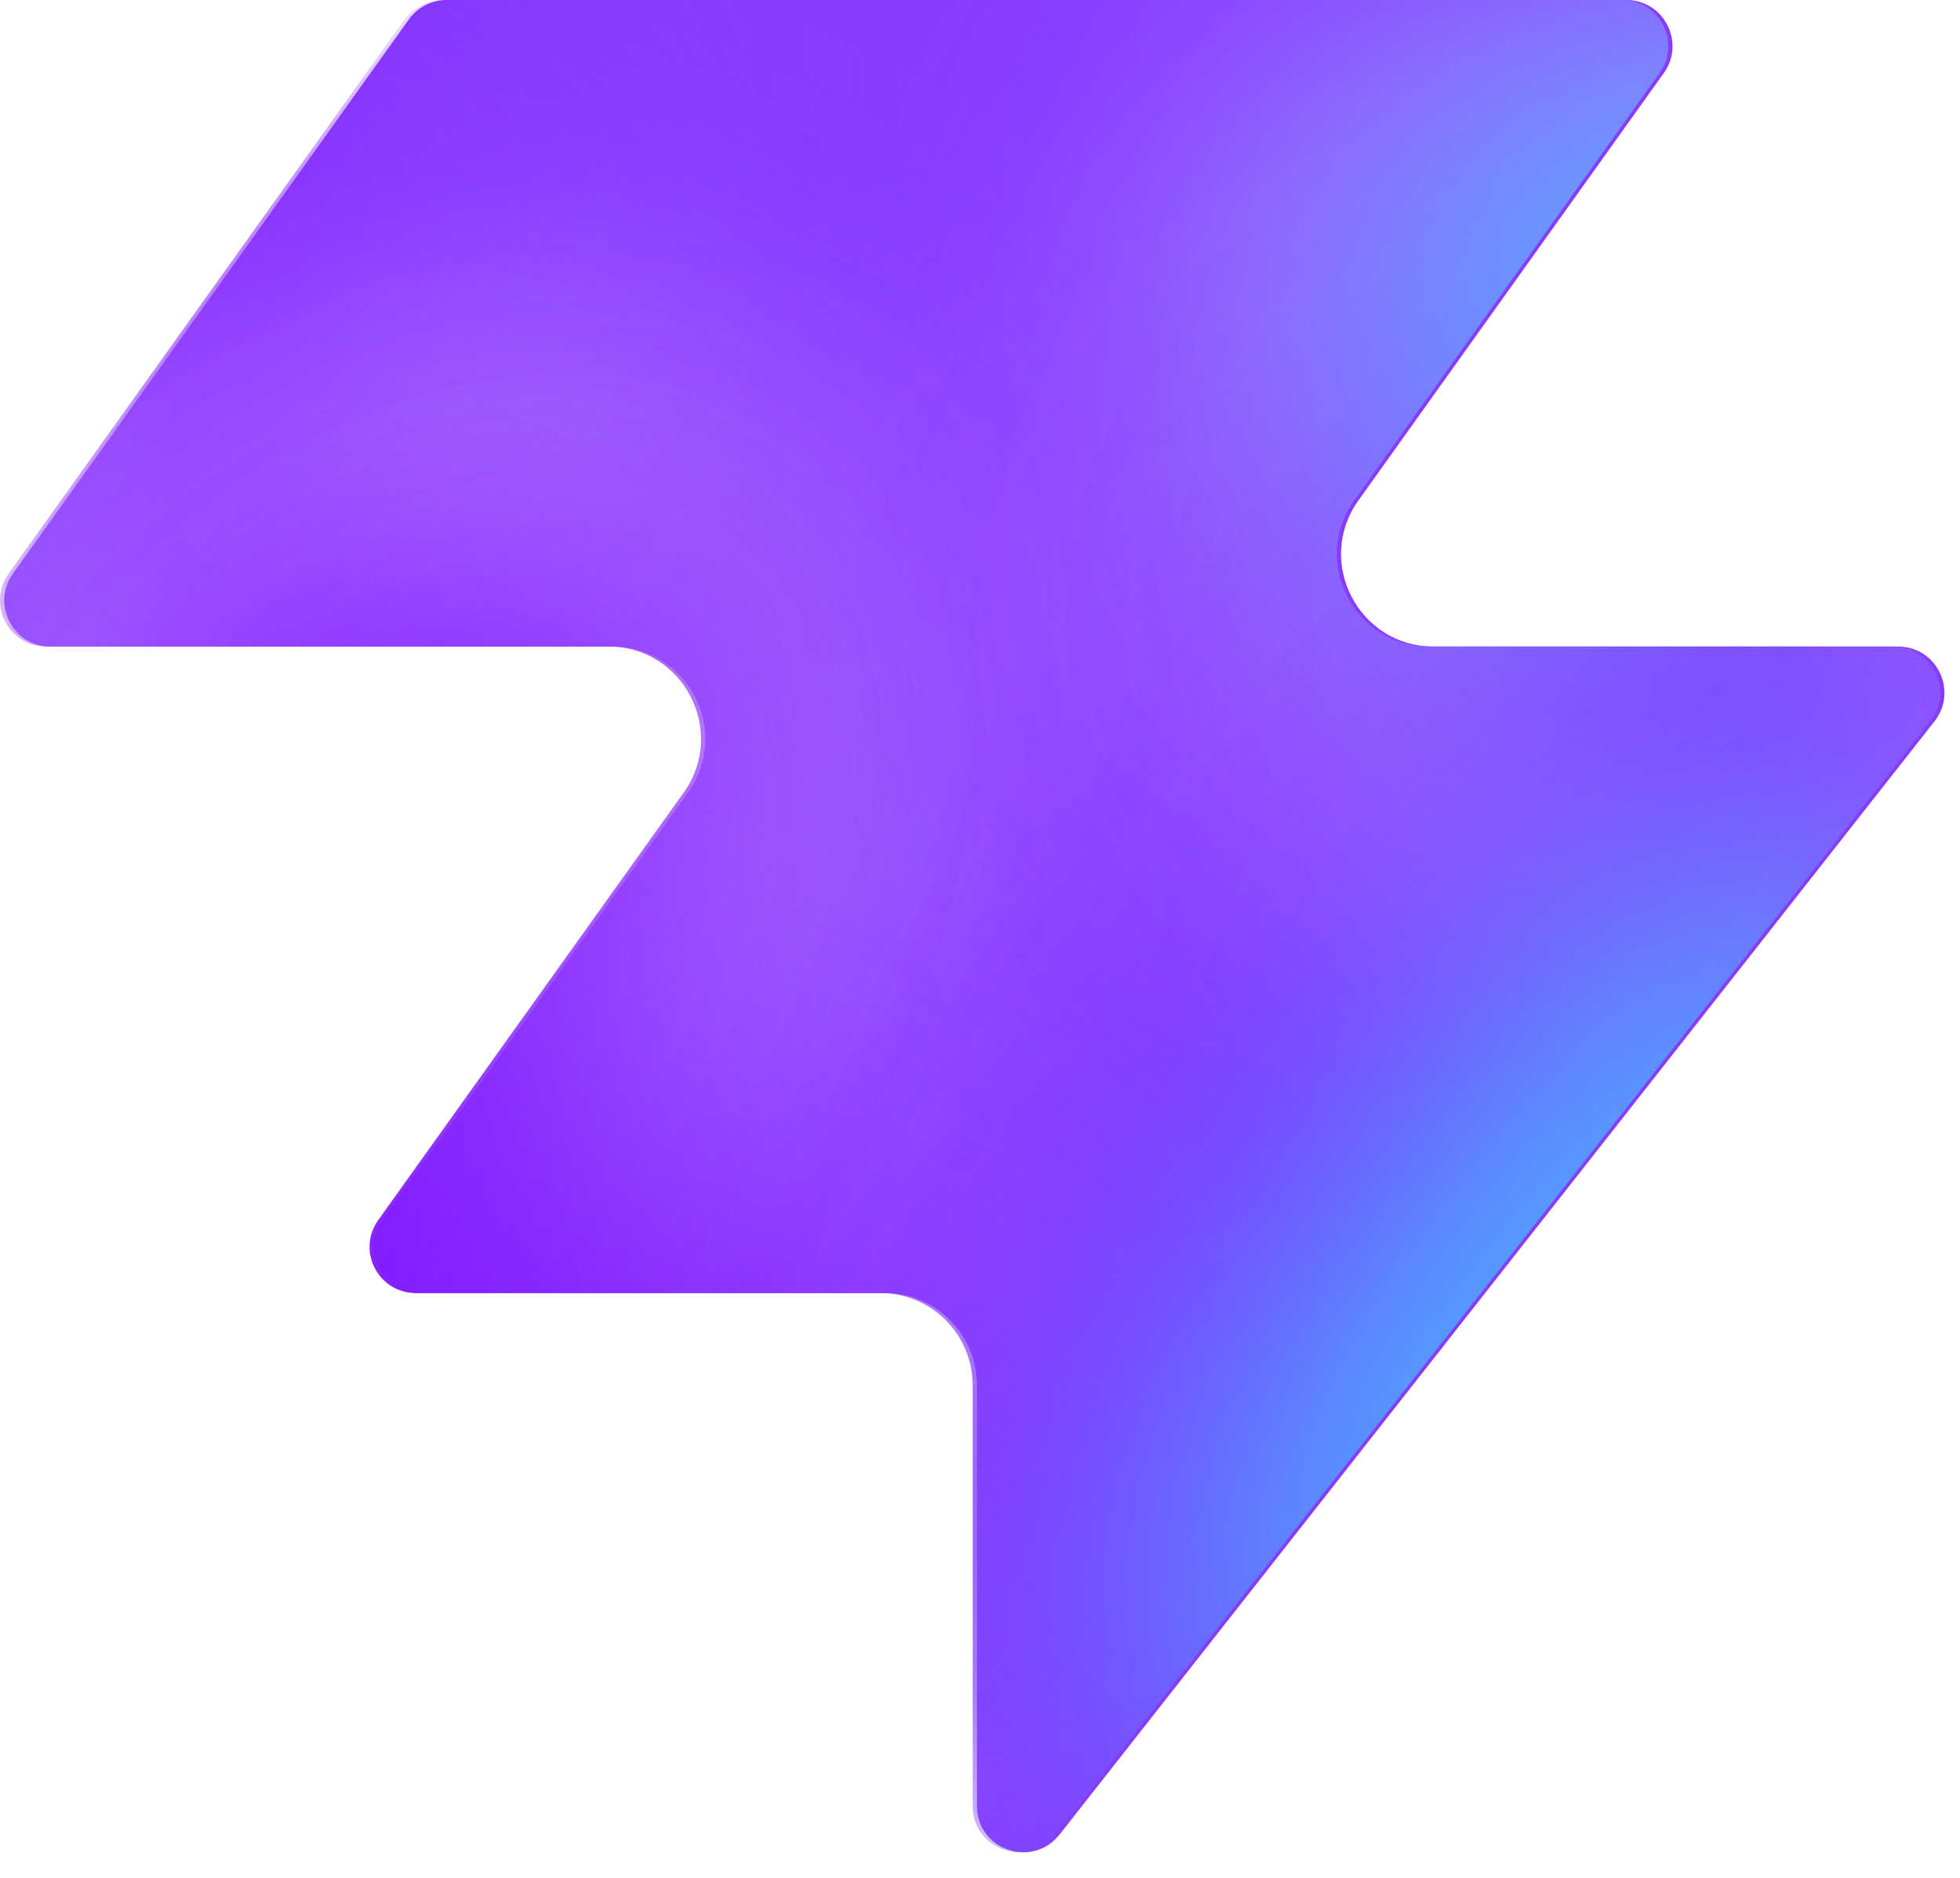
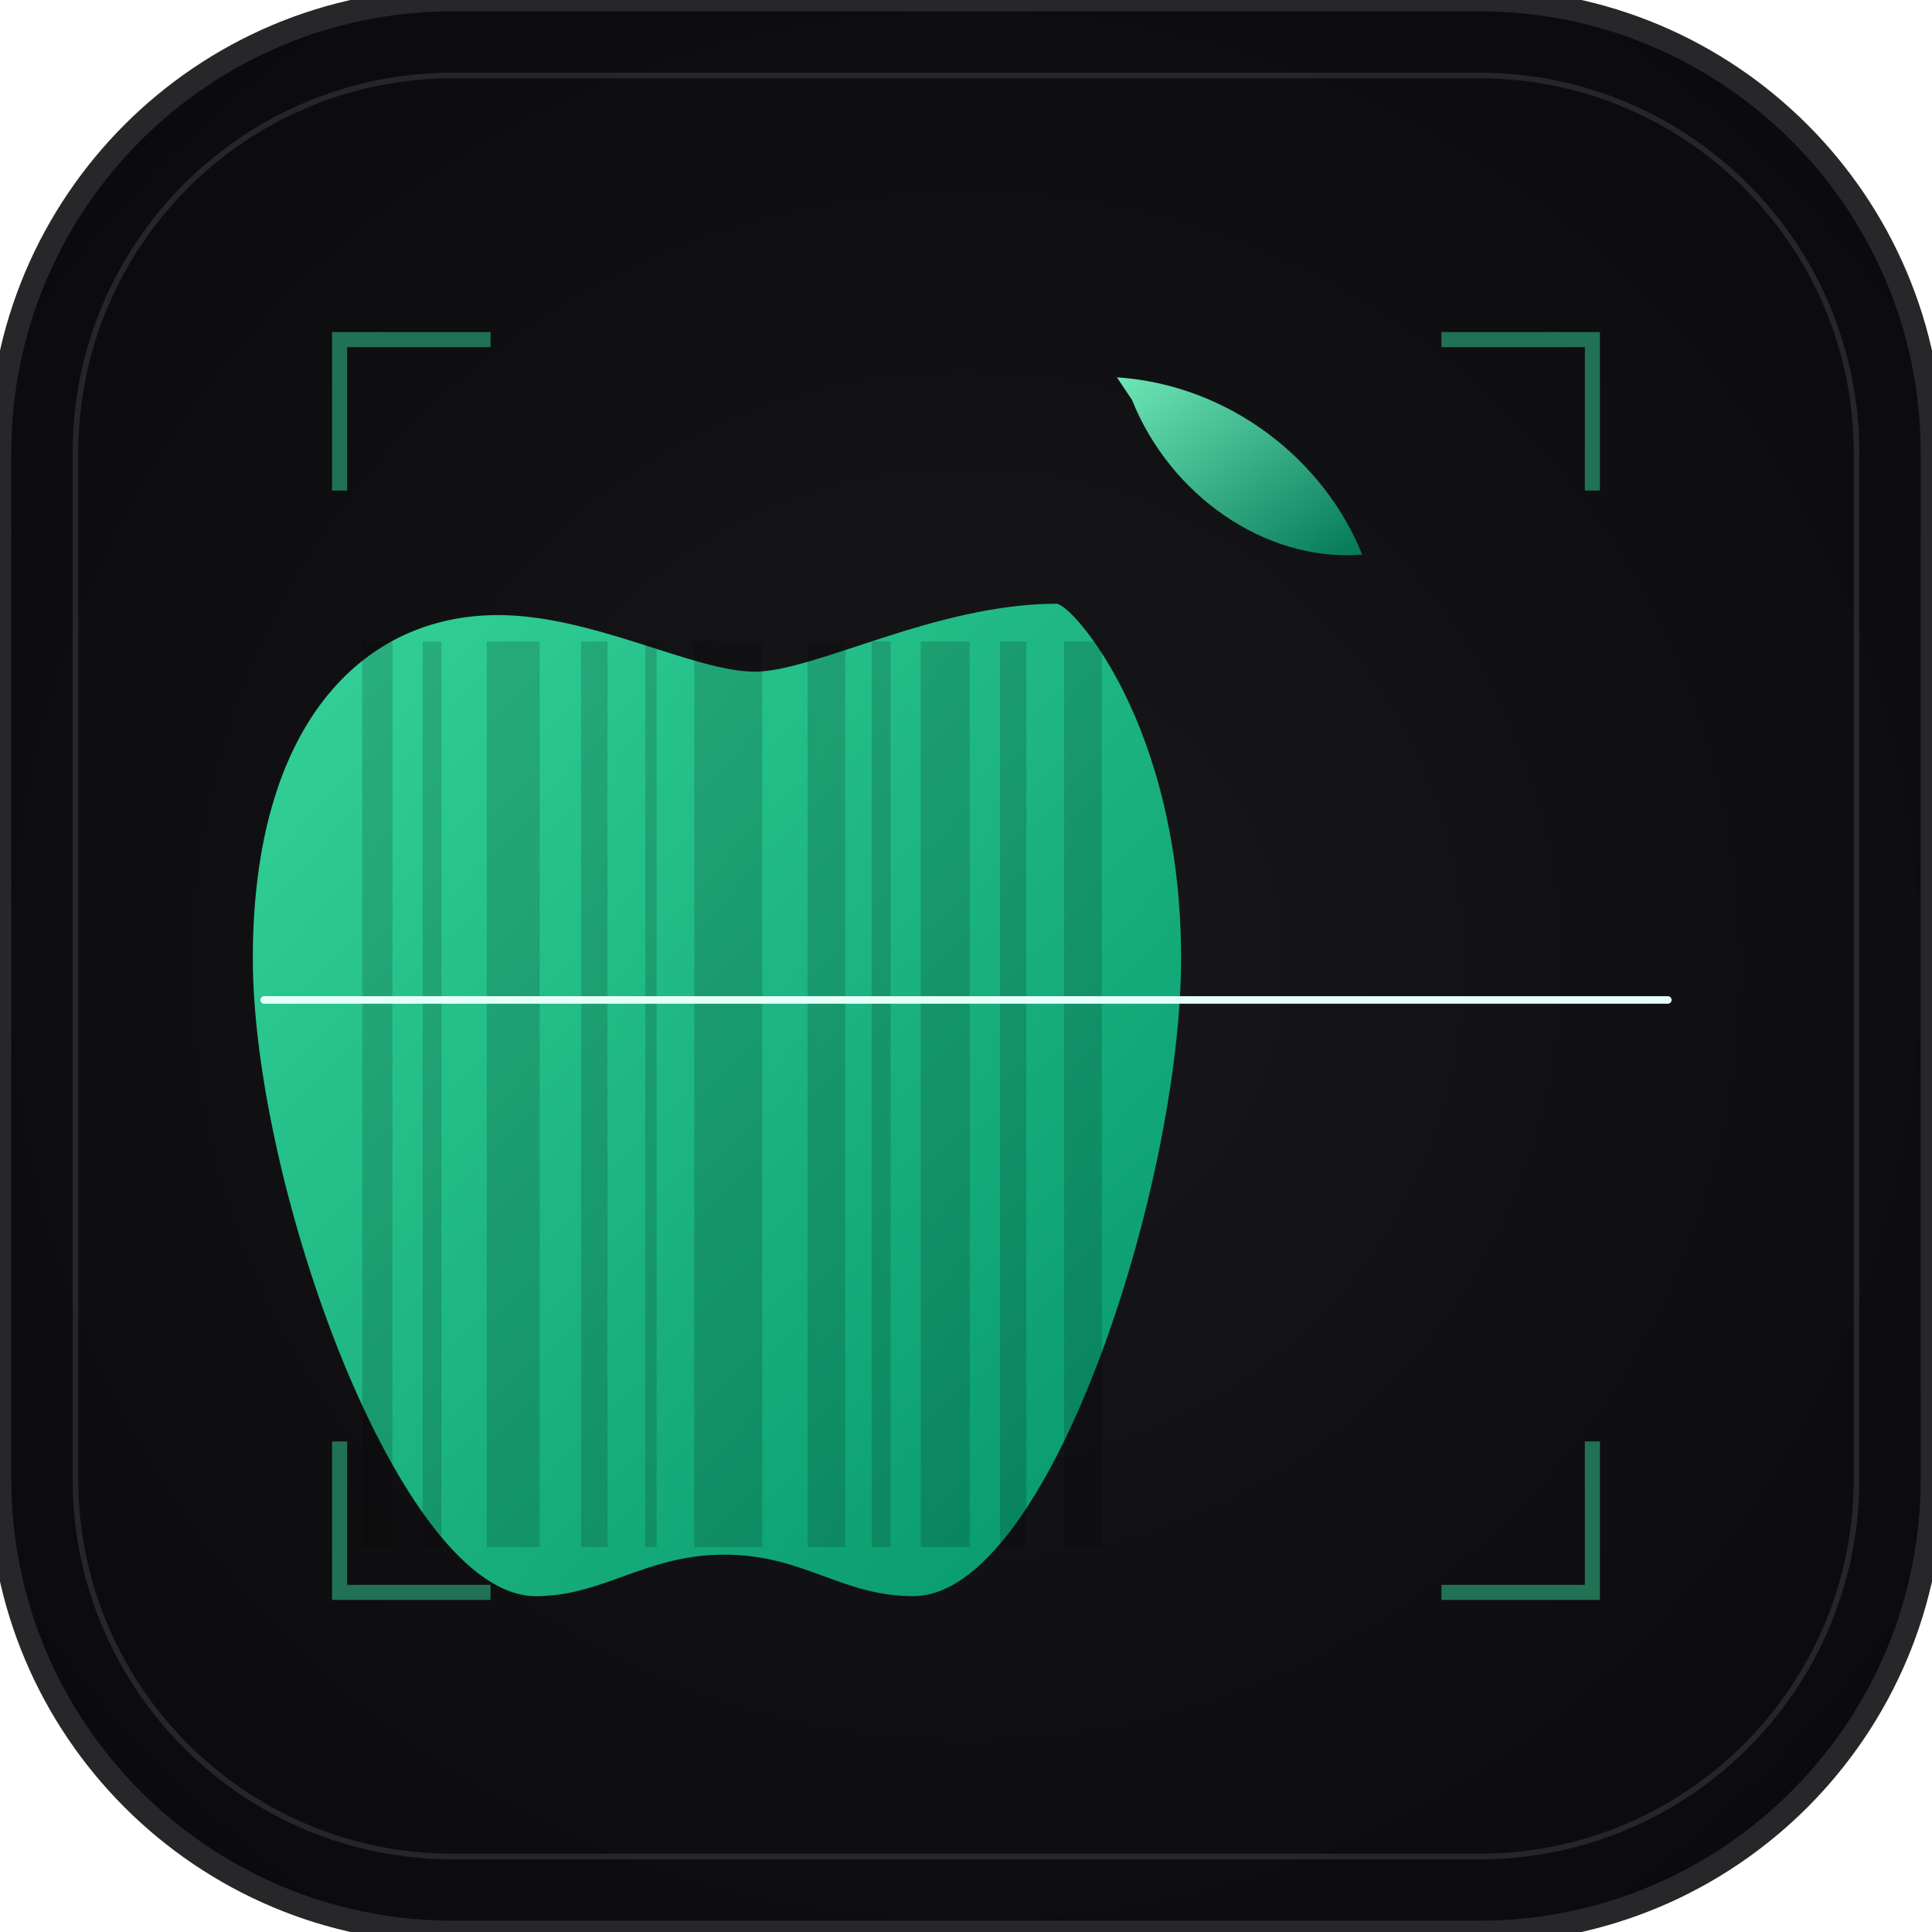
- <svg xmlns="http://www.w3.org/2000/svg" width="48" height="46" fill="none" viewBox="0 0 48 46">
-   <path fill="#863bff" d="M25.946 44.938c-.664.845-2.021.375-2.021-.698V33.937a2.26 2.26 0 0 0-2.262-2.262H10.287c-.92 0-1.456-1.04-.92-1.788l7.48-10.471c1.07-1.497 0-3.578-1.842-3.578H1.237c-.92 0-1.456-1.04-.92-1.788L10.013.474c.214-.297.556-.474.92-.474h28.894c.92 0 1.456 1.04.92 1.788l-7.48 10.471c-1.07 1.498 0 3.579 1.842 3.579h11.377c.943 0 1.473 1.088.89 1.83L25.947 44.94z" style="fill:#863bff;fill:color(display-p3 .525 .23 1);fill-opacity:1" />
-   <mask id="a" width="48" height="46" x="0" y="0" maskUnits="userSpaceOnUse" style="mask-type:alpha">
-     <path fill="#000" d="M25.842 44.938c-.664.844-2.021.375-2.021-.698V33.937a2.26 2.26 0 0 0-2.262-2.262H10.183c-.92 0-1.456-1.04-.92-1.788l7.48-10.471c1.07-1.498 0-3.579-1.842-3.579H1.133c-.92 0-1.456-1.04-.92-1.787L9.91.473c.214-.297.556-.474.92-.474h28.894c.92 0 1.456 1.04.92 1.788l-7.48 10.471c-1.07 1.498 0 3.578 1.842 3.578h11.377c.943 0 1.473 1.088.89 1.832L25.843 44.94z" style="fill:#000;fill-opacity:1" />
-   </mask>
-   <g mask="url(#a)">
-     <g filter="url(#b)">
-       <ellipse cx="5.508" cy="14.704" fill="#ede6ff" rx="5.508" ry="14.704" style="fill:#ede6ff;fill:color(display-p3 .927 .903 1);fill-opacity:1" transform="matrix(.00324 1 1 -.00324 -4.47 31.516)" />
-     </g>
-     <g filter="url(#c)">
-       <ellipse cx="10.399" cy="29.851" fill="#ede6ff" rx="10.399" ry="29.851" style="fill:#ede6ff;fill:color(display-p3 .927 .903 1);fill-opacity:1" transform="matrix(.00324 1 1 -.00324 -39.328 7.883)" />
-     </g>
-     <g filter="url(#d)">
-       <ellipse cx="5.508" cy="30.487" fill="#7e14ff" rx="5.508" ry="30.487" style="fill:#7e14ff;fill:color(display-p3 .492 .077 1);fill-opacity:1" transform="rotate(89.814 -25.913 -14.639)scale(1 -1)" />
-     </g>
-     <g filter="url(#e)">
-       <ellipse cx="5.508" cy="30.599" fill="#7e14ff" rx="5.508" ry="30.599" style="fill:#7e14ff;fill:color(display-p3 .492 .077 1);fill-opacity:1" transform="rotate(89.814 -32.644 -3.334)scale(1 -1)" />
-     </g>
-     <g filter="url(#f)">
-       <ellipse cx="5.508" cy="30.599" fill="#7e14ff" rx="5.508" ry="30.599" style="fill:#7e14ff;fill:color(display-p3 .492 .077 1);fill-opacity:1" transform="matrix(.00324 1 1 -.00324 -34.34 30.47)" />
-     </g>
-     <g filter="url(#g)">
-       <ellipse cx="14.072" cy="22.078" fill="#ede6ff" rx="14.072" ry="22.078" style="fill:#ede6ff;fill:color(display-p3 .927 .903 1);fill-opacity:1" transform="rotate(93.35 24.506 48.493)scale(-1 1)" />
-     </g>
-     <g filter="url(#h)">
-       <ellipse cx="3.47" cy="21.501" fill="#7e14ff" rx="3.47" ry="21.501" style="fill:#7e14ff;fill:color(display-p3 .492 .077 1);fill-opacity:1" transform="rotate(89.009 28.708 47.59)scale(-1 1)" />
-     </g>
-     <g filter="url(#i)">
-       <ellipse cx="3.47" cy="21.501" fill="#7e14ff" rx="3.47" ry="21.501" style="fill:#7e14ff;fill:color(display-p3 .492 .077 1);fill-opacity:1" transform="rotate(89.009 28.708 47.59)scale(-1 1)" />
-     </g>
-     <g filter="url(#j)">
-       <ellipse cx=".387" cy="8.972" fill="#7e14ff" rx="4.407" ry="29.108" style="fill:#7e14ff;fill:color(display-p3 .492 .077 1);fill-opacity:1" transform="rotate(39.51 .387 8.972)" />
-     </g>
-     <g filter="url(#k)">
-       <ellipse cx="47.523" cy="-6.092" fill="#7e14ff" rx="4.407" ry="29.108" style="fill:#7e14ff;fill:color(display-p3 .492 .077 1);fill-opacity:1" transform="rotate(37.892 47.523 -6.092)" />
-     </g>
-     <g filter="url(#l)">
-       <ellipse cx="41.412" cy="6.333" fill="#47bfff" rx="5.971" ry="9.665" style="fill:#47bfff;fill:color(display-p3 .28 .748 1);fill-opacity:1" transform="rotate(37.892 41.412 6.333)" />
-     </g>
-     <g filter="url(#m)">
-       <ellipse cx="-1.879" cy="38.332" fill="#7e14ff" rx="4.407" ry="29.108" style="fill:#7e14ff;fill:color(display-p3 .492 .077 1);fill-opacity:1" transform="rotate(37.892 -1.88 38.332)" />
-     </g>
-     <g filter="url(#n)">
-       <ellipse cx="-1.879" cy="38.332" fill="#7e14ff" rx="4.407" ry="29.108" style="fill:#7e14ff;fill:color(display-p3 .492 .077 1);fill-opacity:1" transform="rotate(37.892 -1.88 38.332)" />
-     </g>
-     <g filter="url(#o)">
-       <ellipse cx="35.651" cy="29.907" fill="#7e14ff" rx="4.407" ry="29.108" style="fill:#7e14ff;fill:color(display-p3 .492 .077 1);fill-opacity:1" transform="rotate(37.892 35.651 29.907)" />
-     </g>
-     <g filter="url(#p)">
-       <ellipse cx="38.418" cy="32.4" fill="#47bfff" rx="5.971" ry="15.297" style="fill:#47bfff;fill:color(display-p3 .28 .748 1);fill-opacity:1" transform="rotate(37.892 38.418 32.4)" />
+ <svg xmlns="http://www.w3.org/2000/svg" viewBox="0 0 512 512" width="512" height="512">
+   <defs>
+     <radialGradient id="bg-grad" cx="50%" cy="50%" r="70%">
+       <stop offset="0%" stop-color="#18181b" />
+       <stop offset="100%" stop-color="#09090b" />
+     </radialGradient>
+     <linearGradient id="apple-grad" x1="0%" y1="0%" x2="100%" y2="100%">
+       <stop offset="0%" stop-color="#34d399" />
+       <stop offset="100%" stop-color="#059669" />
+     </linearGradient>
+     <linearGradient id="leaf-grad" x1="0%" y1="0%" x2="100%" y2="100%">
+       <stop offset="0%" stop-color="#6ee7b7" />
+       <stop offset="100%" stop-color="#047857" />
+     </linearGradient>
+     <filter id="laser-glow" x="-20%" y="-20%" width="140%" height="140%">
+       <feGaussianBlur stdDeviation="8" result="blur" />
+       <feMerge>
+         <feMergeNode in="blur" />
+         <feMergeNode in="SourceGraphic" />
+       </feMerge>
+     </filter>
+   </defs>
+   <rect width="512" height="512" rx="120" fill="url(#bg-grad)" stroke="#27272a" stroke-width="6" />
+   <rect x="20" y="20" width="472" height="472" rx="100" fill="none" stroke="#3f3f46" stroke-width="1.5" stroke-opacity="0.5" />
+   <g transform="translate(106, 60)">
+     <path d="M190 40 C220 42 245 62 255 87 C229 89 204 71 194 46 Z" fill="url(#leaf-grad)" />
+     <path d="M174 100               C142 100 110 118 94 118               C78 118 51 103 26 103               C-10 103 -39 132 -39 194               C-39 254 0 363 36 363               C54 363 65 352 86 352               C107 352 117 363 136 363               C172 363 207 254 207 194               C207 132 178 100 174 100 Z" fill="url(#apple-grad)" />
+     <g opacity="0.16">
+       <rect x="-10" y="110" width="8" height="240" fill="#000" />
+       <rect x="6" y="110" width="5" height="240" fill="#000" />
+       <rect x="23" y="110" width="14" height="240" fill="#000" />
+       <rect x="48" y="110" width="7" height="240" fill="#000" />
+       <rect x="65" y="110" width="3" height="240" fill="#000" />
+       <rect x="78" y="110" width="18" height="240" fill="#000" />
+       <rect x="108" y="110" width="10" height="240" fill="#000" />
+       <rect x="125" y="110" width="5" height="240" fill="#000" />
+       <rect x="138" y="110" width="13" height="240" fill="#000" />
+       <rect x="159" y="110" width="7" height="240" fill="#000" />
+       <rect x="176" y="110" width="10" height="240" fill="#000" />
    </g>
  </g>
-   <defs>
-     <filter id="b" width="60.045" height="41.654" x="-19.77" y="16.149" color-interpolation-filters="sRGB" filterUnits="userSpaceOnUse">
-       <feFlood flood-opacity="0" result="BackgroundImageFix" />
-       <feBlend in="SourceGraphic" in2="BackgroundImageFix" result="shape" />
-       <feGaussianBlur result="effect1_foregroundBlur_2002_17158" stdDeviation="7.659" />
-     </filter>
-     <filter id="c" width="90.34" height="51.437" x="-54.613" y="-7.533" color-interpolation-filters="sRGB" filterUnits="userSpaceOnUse">
-       <feFlood flood-opacity="0" result="BackgroundImageFix" />
-       <feBlend in="SourceGraphic" in2="BackgroundImageFix" result="shape" />
-       <feGaussianBlur result="effect1_foregroundBlur_2002_17158" stdDeviation="7.659" />
-     </filter>
-     <filter id="d" width="79.355" height="29.4" x="-49.64" y="2.03" color-interpolation-filters="sRGB" filterUnits="userSpaceOnUse">
-       <feFlood flood-opacity="0" result="BackgroundImageFix" />
-       <feBlend in="SourceGraphic" in2="BackgroundImageFix" result="shape" />
-       <feGaussianBlur result="effect1_foregroundBlur_2002_17158" stdDeviation="4.596" />
-     </filter>
-     <filter id="e" width="79.579" height="29.4" x="-45.045" y="20.029" color-interpolation-filters="sRGB" filterUnits="userSpaceOnUse">
-       <feFlood flood-opacity="0" result="BackgroundImageFix" />
-       <feBlend in="SourceGraphic" in2="BackgroundImageFix" result="shape" />
-       <feGaussianBlur result="effect1_foregroundBlur_2002_17158" stdDeviation="4.596" />
-     </filter>
-     <filter id="f" width="79.579" height="29.4" x="-43.513" y="21.178" color-interpolation-filters="sRGB" filterUnits="userSpaceOnUse">
-       <feFlood flood-opacity="0" result="BackgroundImageFix" />
-       <feBlend in="SourceGraphic" in2="BackgroundImageFix" result="shape" />
-       <feGaussianBlur result="effect1_foregroundBlur_2002_17158" stdDeviation="4.596" />
-     </filter>
-     <filter id="g" width="74.749" height="58.852" x="15.756" y="-17.901" color-interpolation-filters="sRGB" filterUnits="userSpaceOnUse">
-       <feFlood flood-opacity="0" result="BackgroundImageFix" />
-       <feBlend in="SourceGraphic" in2="BackgroundImageFix" result="shape" />
-       <feGaussianBlur result="effect1_foregroundBlur_2002_17158" stdDeviation="7.659" />
-     </filter>
-     <filter id="h" width="61.377" height="25.362" x="23.548" y="2.284" color-interpolation-filters="sRGB" filterUnits="userSpaceOnUse">
-       <feFlood flood-opacity="0" result="BackgroundImageFix" />
-       <feBlend in="SourceGraphic" in2="BackgroundImageFix" result="shape" />
-       <feGaussianBlur result="effect1_foregroundBlur_2002_17158" stdDeviation="4.596" />
-     </filter>
-     <filter id="i" width="61.377" height="25.362" x="23.548" y="2.284" color-interpolation-filters="sRGB" filterUnits="userSpaceOnUse">
-       <feFlood flood-opacity="0" result="BackgroundImageFix" />
-       <feBlend in="SourceGraphic" in2="BackgroundImageFix" result="shape" />
-       <feGaussianBlur result="effect1_foregroundBlur_2002_17158" stdDeviation="4.596" />
-     </filter>
-     <filter id="j" width="56.045" height="63.649" x="-27.636" y="-22.853" color-interpolation-filters="sRGB" filterUnits="userSpaceOnUse">
-       <feFlood flood-opacity="0" result="BackgroundImageFix" />
-       <feBlend in="SourceGraphic" in2="BackgroundImageFix" result="shape" />
-       <feGaussianBlur result="effect1_foregroundBlur_2002_17158" stdDeviation="4.596" />
-     </filter>
-     <filter id="k" width="54.814" height="64.646" x="20.116" y="-38.415" color-interpolation-filters="sRGB" filterUnits="userSpaceOnUse">
-       <feFlood flood-opacity="0" result="BackgroundImageFix" />
-       <feBlend in="SourceGraphic" in2="BackgroundImageFix" result="shape" />
-       <feGaussianBlur result="effect1_foregroundBlur_2002_17158" stdDeviation="4.596" />
-     </filter>
-     <filter id="l" width="33.541" height="35.313" x="24.641" y="-11.323" color-interpolation-filters="sRGB" filterUnits="userSpaceOnUse">
-       <feFlood flood-opacity="0" result="BackgroundImageFix" />
-       <feBlend in="SourceGraphic" in2="BackgroundImageFix" result="shape" />
-       <feGaussianBlur result="effect1_foregroundBlur_2002_17158" stdDeviation="4.596" />
-     </filter>
-     <filter id="m" width="54.814" height="64.646" x="-29.286" y="6.009" color-interpolation-filters="sRGB" filterUnits="userSpaceOnUse">
-       <feFlood flood-opacity="0" result="BackgroundImageFix" />
-       <feBlend in="SourceGraphic" in2="BackgroundImageFix" result="shape" />
-       <feGaussianBlur result="effect1_foregroundBlur_2002_17158" stdDeviation="4.596" />
-     </filter>
-     <filter id="n" width="54.814" height="64.646" x="-29.286" y="6.009" color-interpolation-filters="sRGB" filterUnits="userSpaceOnUse">
-       <feFlood flood-opacity="0" result="BackgroundImageFix" />
-       <feBlend in="SourceGraphic" in2="BackgroundImageFix" result="shape" />
-       <feGaussianBlur result="effect1_foregroundBlur_2002_17158" stdDeviation="4.596" />
-     </filter>
-     <filter id="o" width="54.814" height="64.646" x="8.244" y="-2.416" color-interpolation-filters="sRGB" filterUnits="userSpaceOnUse">
-       <feFlood flood-opacity="0" result="BackgroundImageFix" />
-       <feBlend in="SourceGraphic" in2="BackgroundImageFix" result="shape" />
-       <feGaussianBlur result="effect1_foregroundBlur_2002_17158" stdDeviation="4.596" />
-     </filter>
-     <filter id="p" width="39.409" height="43.623" x="18.713" y="10.588" color-interpolation-filters="sRGB" filterUnits="userSpaceOnUse">
-       <feFlood flood-opacity="0" result="BackgroundImageFix" />
-       <feBlend in="SourceGraphic" in2="BackgroundImageFix" result="shape" />
-       <feGaussianBlur result="effect1_foregroundBlur_2002_17158" stdDeviation="4.596" />
-     </filter>
-   </defs>
+   <g stroke="#34d399" stroke-width="4" fill="none" opacity="0.5">
+     <path d="M 90,130 L 90,90 L 130,90" />
+     <path d="M 422,130 L 422,90 L 382,90" />
+     <path d="M 90,382 L 90,422 L 130,422" />
+     <path d="M 422,382 L 422,422 L 382,422" />
+   </g>
+   <line x1="70" y1="265" x2="442" y2="265" stroke="#34d399" stroke-width="6" stroke-linecap="round" filter="url(#laser-glow)" />
+   <line x1="70" y1="265" x2="442" y2="265" stroke="#e6fffa" stroke-width="2" stroke-linecap="round" />
</svg>
